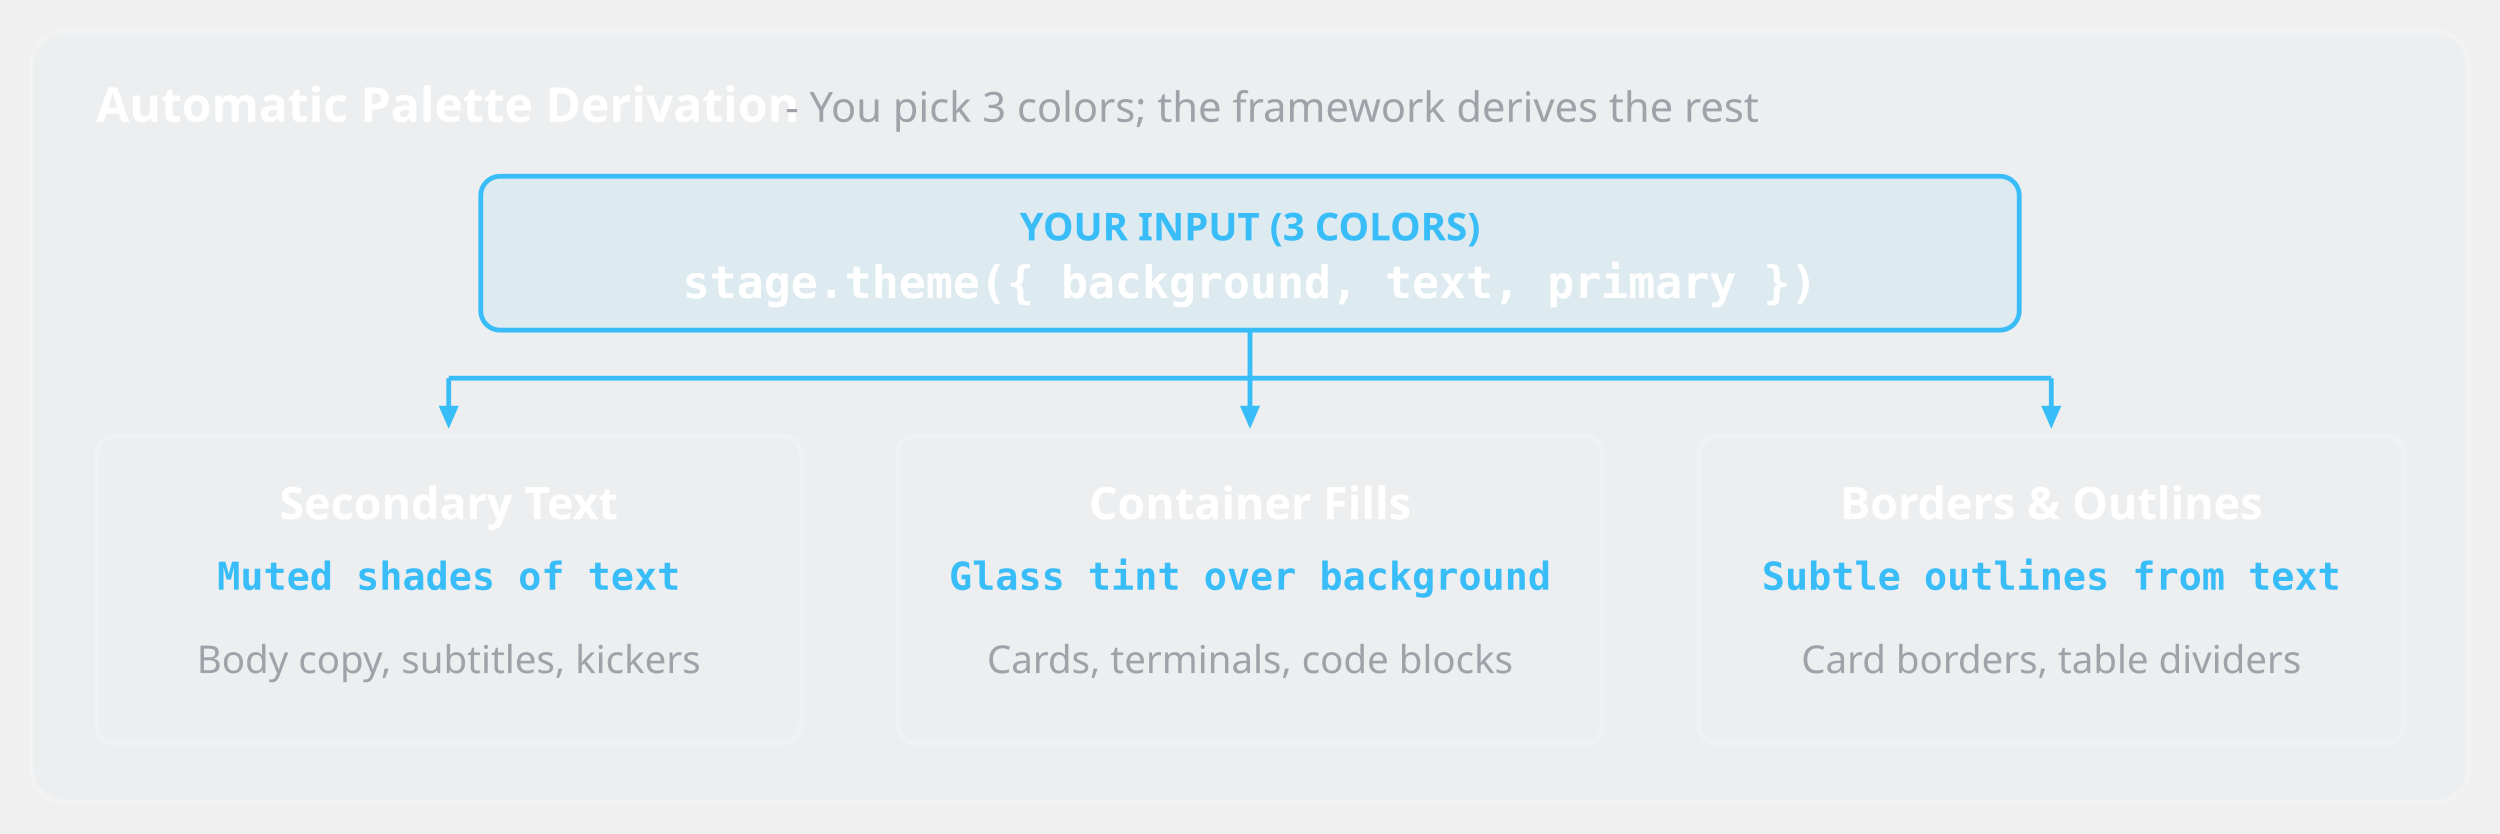
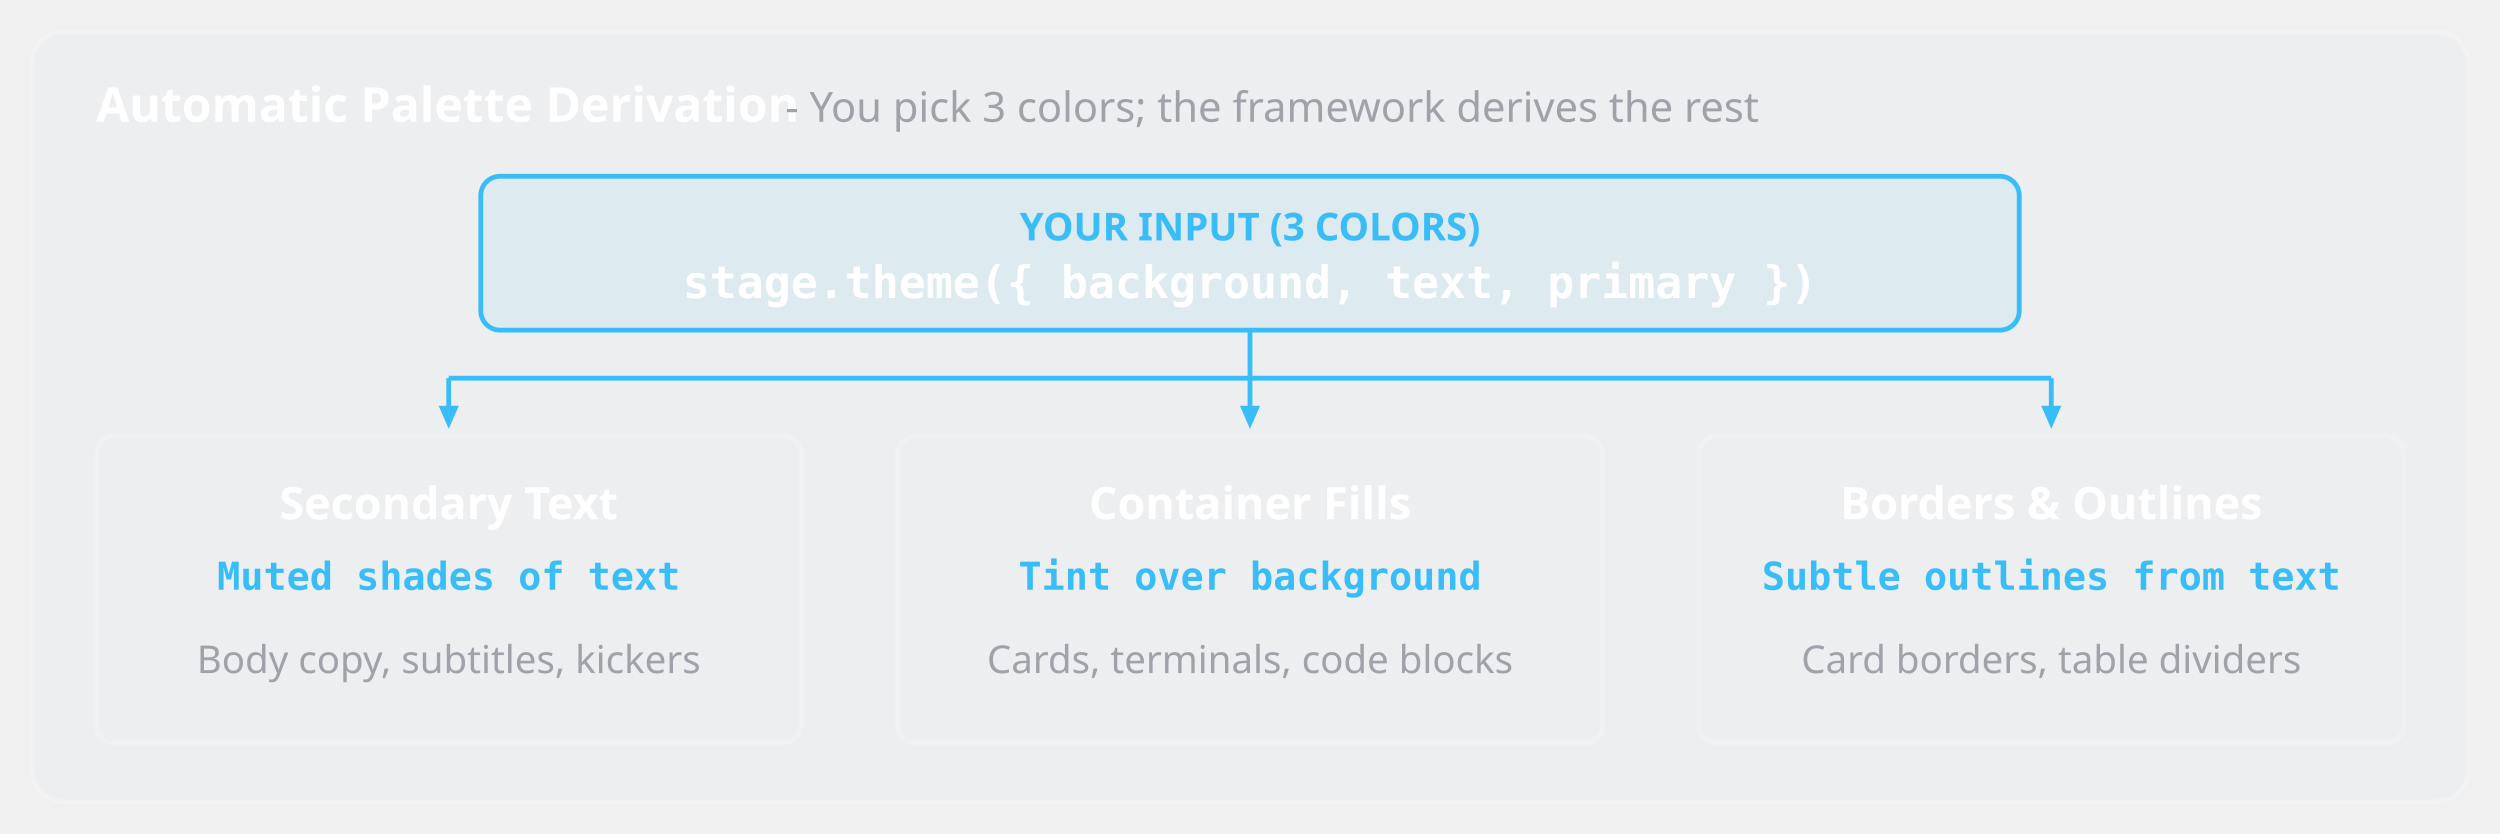
<svg xmlns="http://www.w3.org/2000/svg" role="img" aria-label="How StageRoutine Derives Palette Colors from 3 Inputs" viewBox="0 0 780 260" width="100%">
  <defs>
    <marker id="derive-arrow" viewBox="0 0 10 10" refX="6" refY="5" markerWidth="6" markerHeight="6" orient="auto-start-reverse">
      <path d="M 0 1.5 L 8 5 L 0 8.5 z" fill="#38bdf8" />
    </marker>
  </defs>
  <rect x="10" y="10" width="760" height="240" rx="10" fill="rgba(56, 189, 248, 0.02)" stroke="rgba(255, 255, 255, 0.2)" stroke-width="1.5" />
  <text x="30" y="38" fill="#ffffff" font-size="15" font-weight="700" font-family="system-ui, sans-serif">Automatic Palette Derivation</text>
  <text x="245" y="38" fill="#a1a1aa" font-size="13" font-weight="500" font-family="system-ui, sans-serif">- You pick 3 colors; the framework derives the rest</text>
  <g transform="translate(150, 55)">
    <rect x="0" y="0" width="480" height="48" rx="6" fill="rgba(56, 189, 248, 0.08)" stroke="#38bdf8" stroke-width="1.5" />
    <text x="240" y="20" fill="#38bdf8" font-size="12" font-weight="700" font-family="system-ui, sans-serif" text-anchor="middle">YOUR INPUT (3 COLORS)</text>
    <text x="240" y="38" fill="#ffffff" font-size="14" font-weight="600" font-family="JetBrains Mono, monospace" text-anchor="middle">stage.theme({ background, text, primary })</text>
  </g>
  <line x1="390" y1="103" x2="390" y2="118" stroke="#38bdf8" stroke-width="1.5" />
  <line x1="140" y1="118" x2="640" y2="118" stroke="#38bdf8" stroke-width="1.5" />
  <line x1="140" y1="118" x2="140" y2="132" stroke="#38bdf8" stroke-width="1.5" marker-end="url(#derive-arrow)" />
  <line x1="390" y1="118" x2="390" y2="132" stroke="#38bdf8" stroke-width="1.5" marker-end="url(#derive-arrow)" />
  <line x1="640" y1="118" x2="640" y2="132" stroke="#38bdf8" stroke-width="1.5" marker-end="url(#derive-arrow)" />
  <g transform="translate(30, 136)">
    <rect x="0" y="0" width="220" height="96" rx="6" fill="rgba(255, 255, 255, 0.02)" stroke="rgba(255, 255, 255, 0.2)" stroke-width="1.5" />
    <text x="110" y="26" fill="#ffffff" font-size="14" font-weight="700" font-family="system-ui, sans-serif" text-anchor="middle">Secondary Text</text>
    <text x="110" y="48" fill="#38bdf8" font-size="12" font-weight="600" font-family="JetBrains Mono, monospace" text-anchor="middle">Muted shades of text</text>
    <text x="110" y="74" fill="#a1a1aa" font-size="12" font-family="system-ui, sans-serif" text-anchor="middle">Body copy, subtitles, kickers</text>
  </g>
  <g transform="translate(280, 136)">
    <rect x="0" y="0" width="220" height="96" rx="6" fill="rgba(255, 255, 255, 0.02)" stroke="rgba(255, 255, 255, 0.2)" stroke-width="1.5" />
    <text x="110" y="26" fill="#ffffff" font-size="14" font-weight="700" font-family="system-ui, sans-serif" text-anchor="middle">Container Fills</text>
-     <text x="110" y="48" fill="#38bdf8" font-size="12" font-weight="600" font-family="JetBrains Mono, monospace" text-anchor="middle">Glass tint over background</text>
+     <text x="110" y="48" fill="#38bdf8" font-size="12" font-weight="600" font-family="JetBrains Mono, monospace" text-anchor="middle">Tint over background</text>
    <text x="110" y="74" fill="#a1a1aa" font-size="12" font-family="system-ui, sans-serif" text-anchor="middle">Cards, terminals, code blocks</text>
  </g>
  <g transform="translate(530, 136)">
    <rect x="0" y="0" width="220" height="96" rx="6" fill="rgba(255, 255, 255, 0.02)" stroke="rgba(255, 255, 255, 0.2)" stroke-width="1.5" />
    <text x="110" y="26" fill="#ffffff" font-size="14" font-weight="700" font-family="system-ui, sans-serif" text-anchor="middle">Borders &amp; Outlines</text>
    <text x="110" y="48" fill="#38bdf8" font-size="12" font-weight="600" font-family="JetBrains Mono, monospace" text-anchor="middle">Subtle outlines from text</text>
    <text x="110" y="74" fill="#a1a1aa" font-size="12" font-family="system-ui, sans-serif" text-anchor="middle">Card borders, table dividers</text>
  </g>
</svg>
